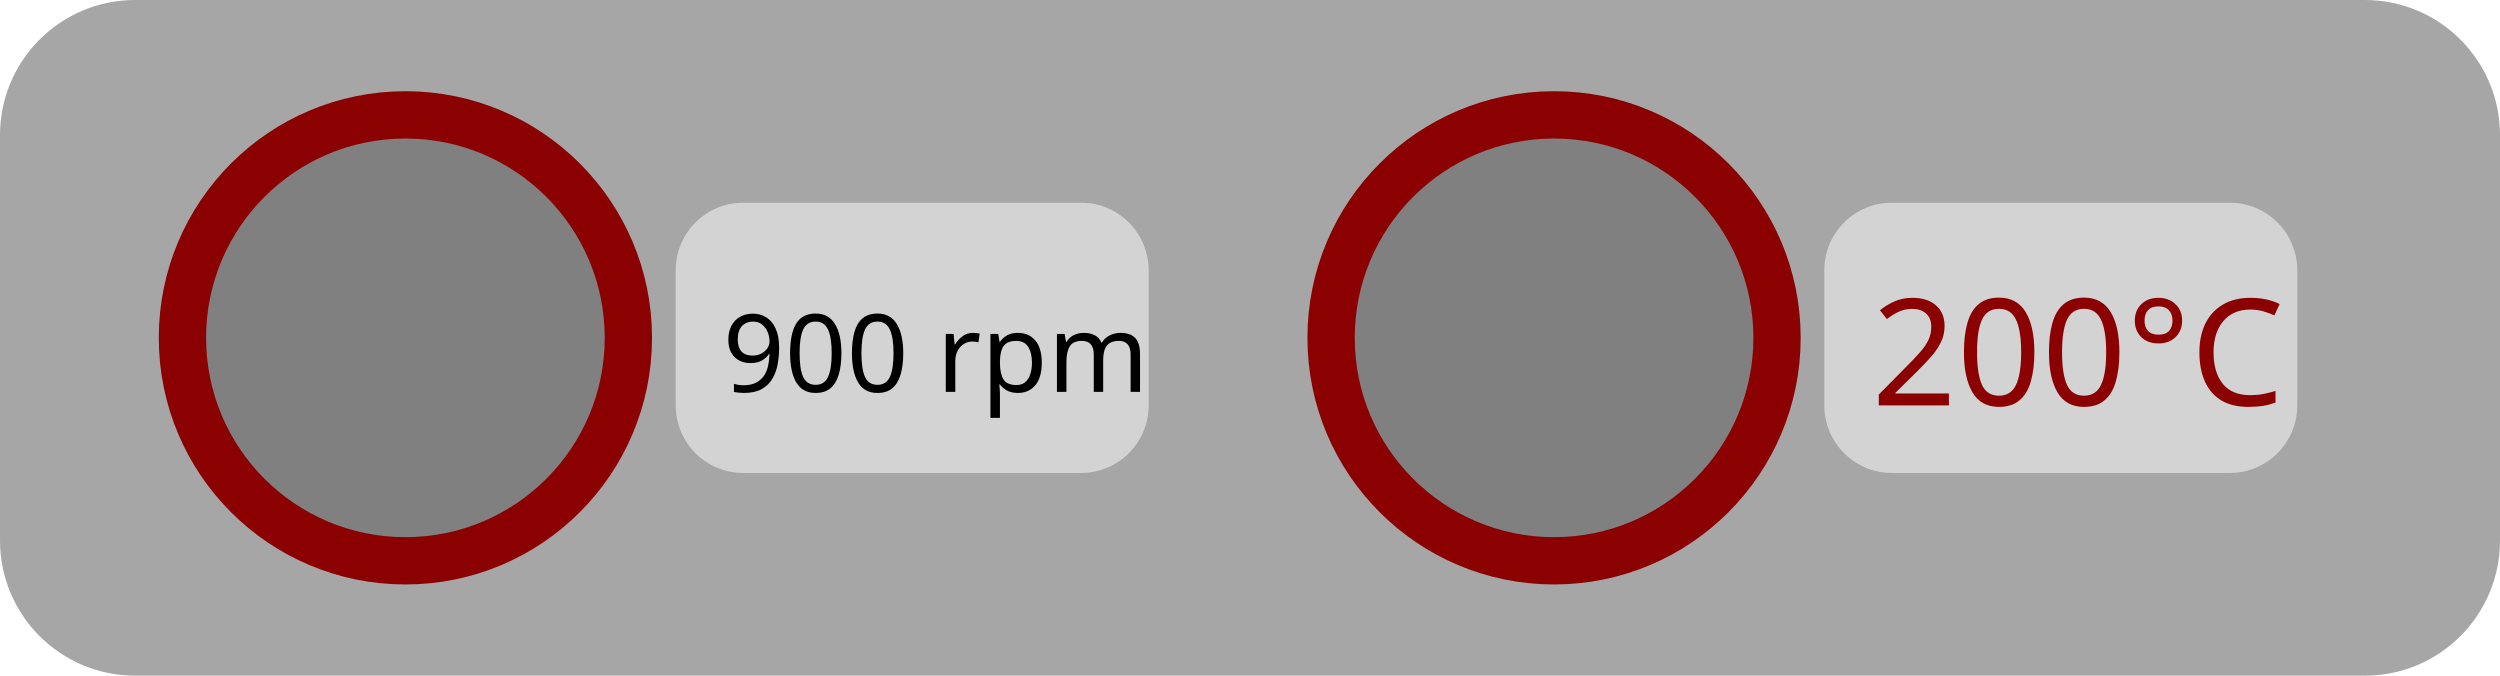
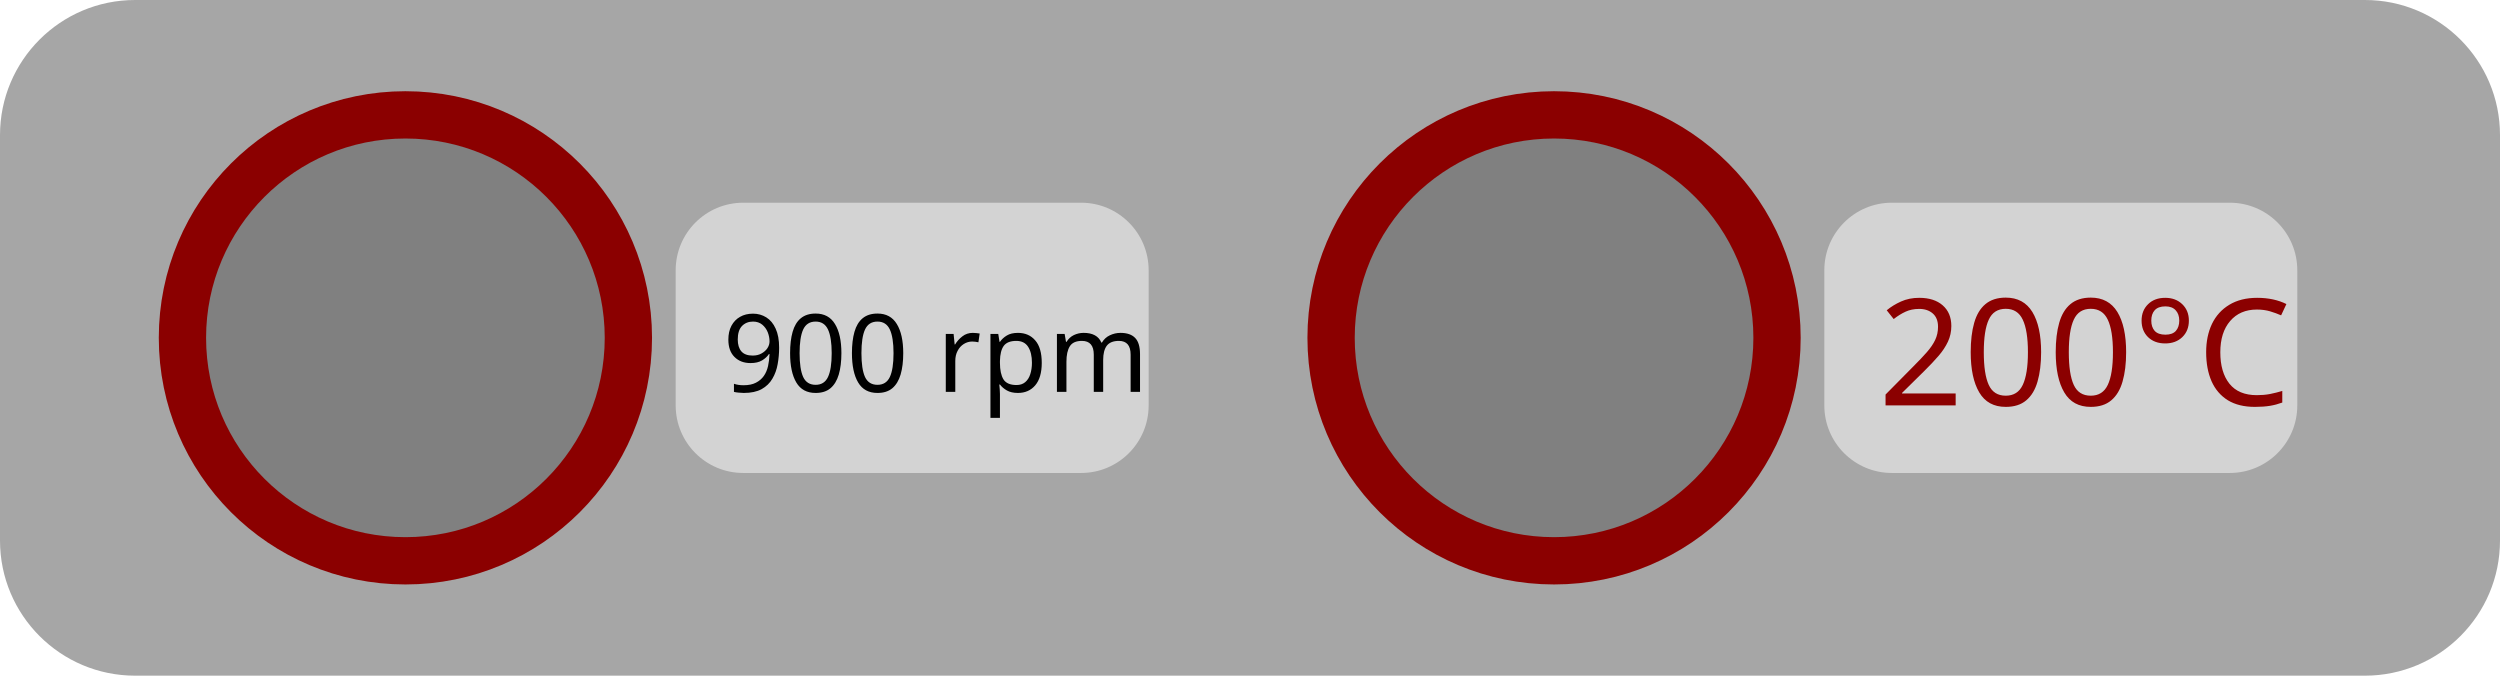
<svg xmlns="http://www.w3.org/2000/svg" text-rendering="geometricPrecision" viewBox="0 0 370 100" shape-rendering="geometricPrecision" style="white-space: pre;">
  <rect rx="20" ry="20" width="370" height="100" stroke="none" fill="#a6a6a6" stroke-width="1px" transform="translate(0,-250) translate(0,250)" />
  <ellipse stroke="#8b0000" stroke-width="7px" fill="#808080" rx="33" ry="33" transform="translate(0,-250) translate(60,300)" />
  <ellipse stroke="#8b0000" stroke-width="7px" fill="#808080" rx="33" ry="33" transform="translate(0,-250) translate(230,300)" />
  <rect rx="10" ry="10" width="70" height="40" stroke="none" fill="#d3d3d3" stroke-width="1px" transform="translate(0,-250) translate(100,280)" />
  <rect rx="10" ry="10" width="70" height="40" stroke="none" fill="#d3d3d3" stroke-width="1px" transform="translate(0,-250) translate(270,280)" />
  <text font-size="16" font-family="impact" stroke="none" fill="#000000" stroke-width="1px" transform="translate(0,-250) translate(107,308)">900 rpm</text>
-   <text font-size="22" font-family="impact" fill="#8b0000" stroke="none" stroke-width="1px" transform="translate(277,60)">200°C</text>
+   <text font-size="22" font-family="impact" fill="#8b0000" stroke="none" stroke-width="1px" transform="translate(278,60)">200°C</text>
</svg>
